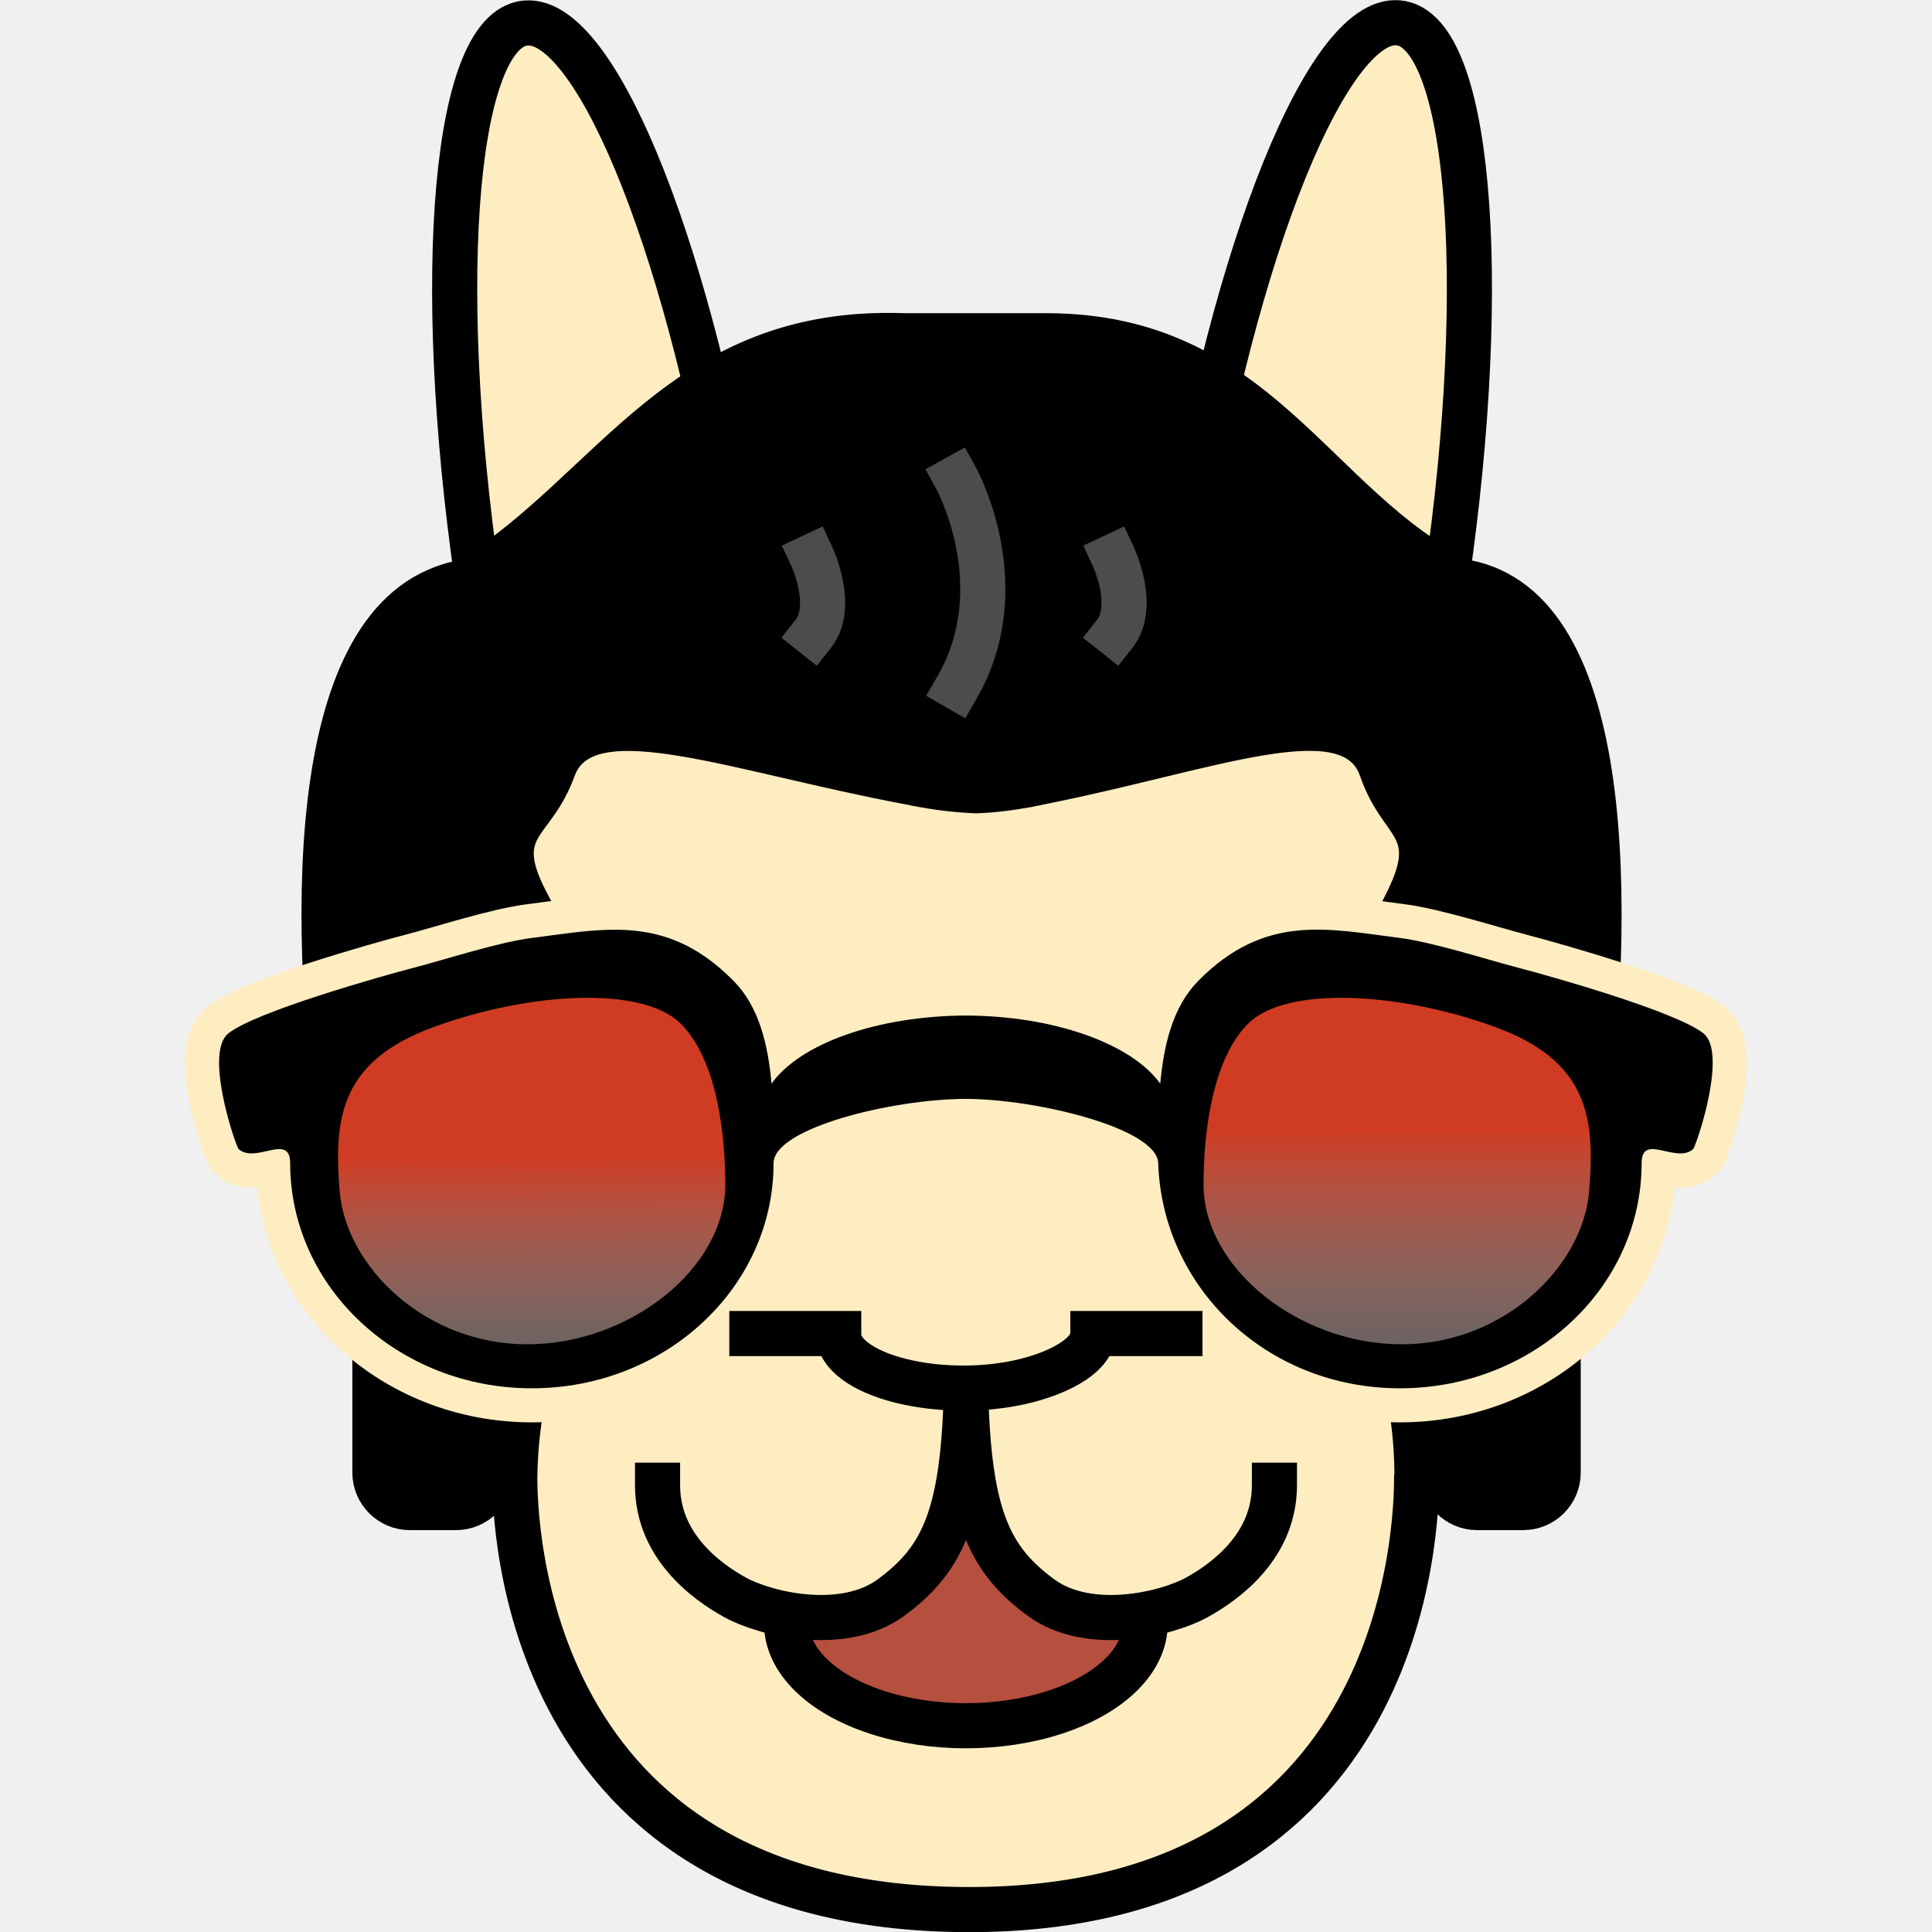
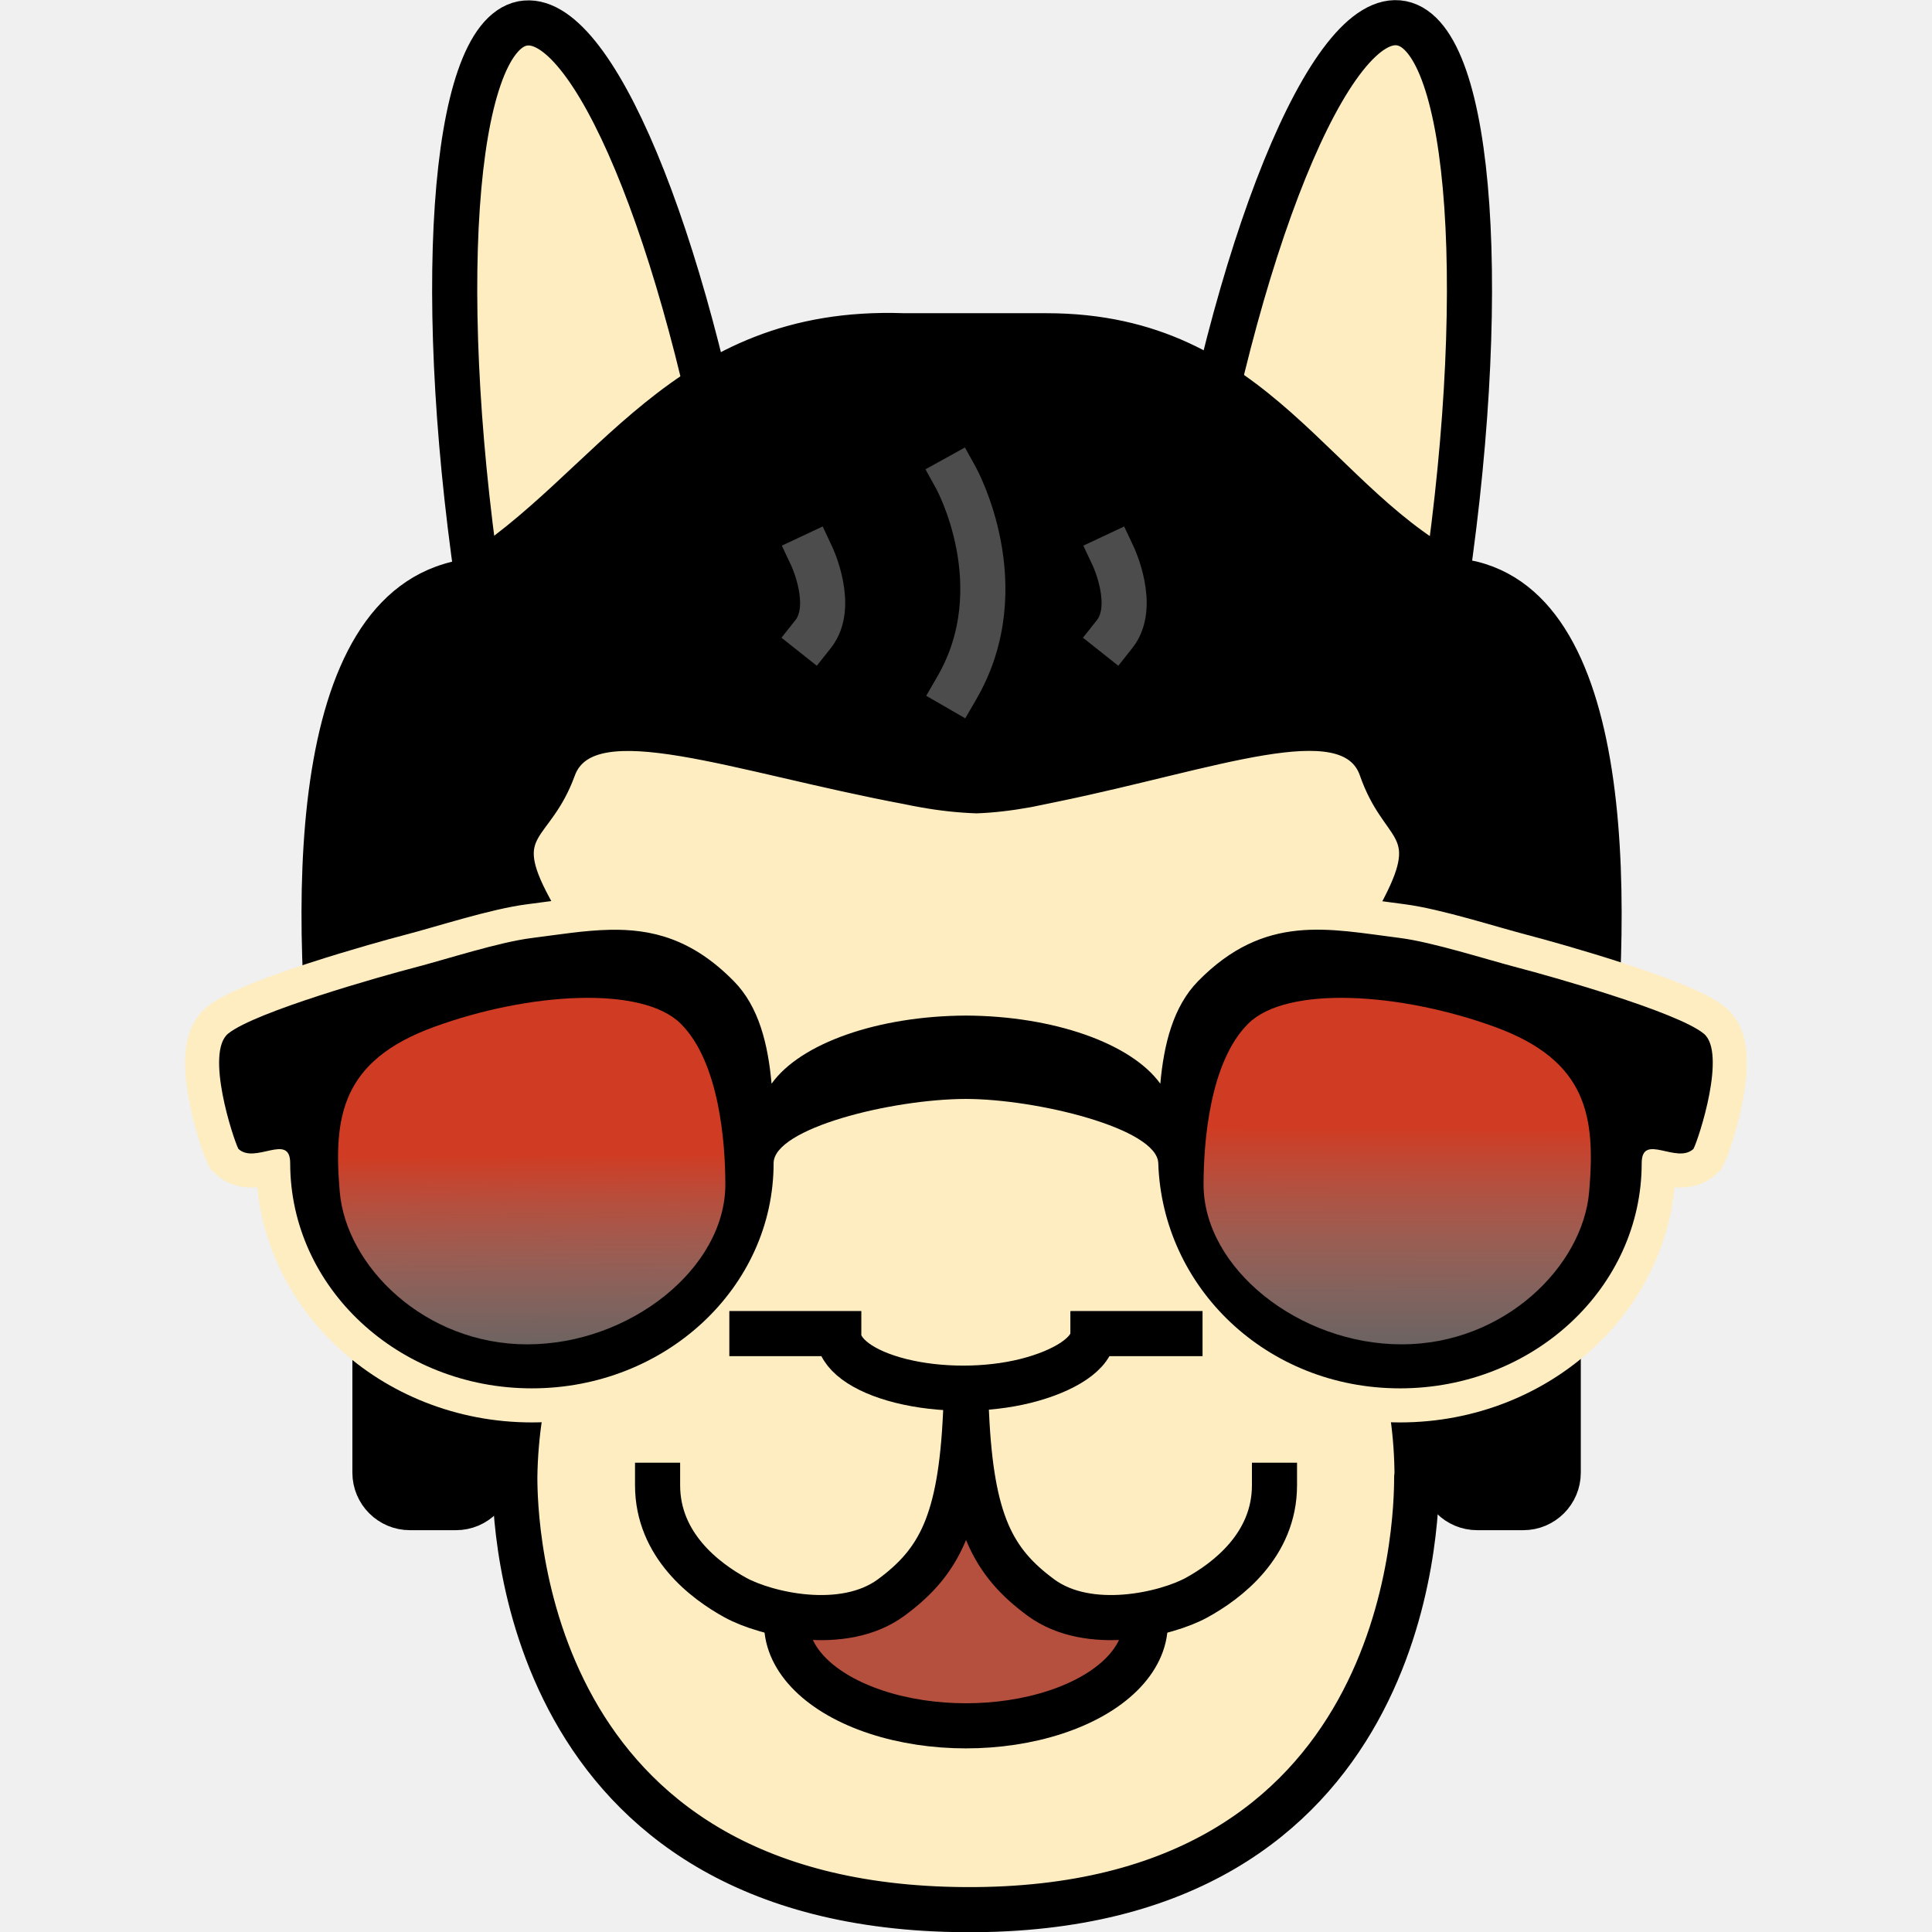
- <svg xmlns="http://www.w3.org/2000/svg" xmlns:xlink="http://www.w3.org/1999/xlink" width="32" height="32" viewBox="0 0 8.467 8.467" version="1.1" id="svg1" xml:space="preserve">
+ <svg xmlns="http://www.w3.org/2000/svg" xmlns:xlink="http://www.w3.org/1999/xlink" width="32" height="32" viewBox="0 0 32 32" version="1.1" id="svg1" xml:space="preserve">
  <defs id="defs1">
    <linearGradient id="linearGradient2">
      <stop style="stop-color:#cf3c23;stop-opacity:1;" offset="0.345" id="stop1" />
      <stop style="stop-color:#bfbfbf;stop-opacity:0.502;" offset="1" id="stop2" />
    </linearGradient>
    <linearGradient id="linearGradient5">
      <stop style="stop-color:#cf3c23;stop-opacity:1;" offset="0.354" id="stop5" />
      <stop style="stop-color:#bfbfbf;stop-opacity:0.5;" offset="1" id="stop6" />
    </linearGradient>
    <linearGradient xlink:href="#linearGradient2" id="linearGradient6" x1="-294.944" y1="54.966" x2="-294.959" y2="65.785" gradientUnits="userSpaceOnUse" gradientTransform="matrix(0.1835554,0,0,0.1835554,37.50109,-19.11906)" />
    <linearGradient xlink:href="#linearGradient5" id="linearGradient7" x1="-320.406" y1="55.995" x2="-320.323" y2="65.867" gradientUnits="userSpaceOnUse" gradientTransform="matrix(0.1835554,0,0,0.1835554,37.50109,-19.11906)" />
  </defs>
-   <g id="g2" transform="matrix(0.8135638,0,0,0.8135638,19.59386,11.73765)">
-     <g id="g5" transform="matrix(1.000002,0,0,1.000002,0.1181447,3.1018993e-5)">
+   <g id="layer1" transform="translate(-102.8295,-107.1562)">
+     <g id="g5" transform="matrix(3.074893,0,0,3.074893,177.2484,151.5191)">
      <path d="m -16.569,-6.472 c -1.61e-4,-0.23 -0.033,-0.459 -0.098,-0.68 0.37,-0.454 0.57,-1.003 0.57,-1.568 -6e-6,-0.559 -0.192,-1.077 -0.518,-1.503 0.069,-0.292 0.13,-0.6 0.18,-0.913 0.264,-1.671 0.166,-3.089 -0.217,-3.166 -0.383,-0.077 -0.907,1.215 -1.171,2.887 -0.013,0.09 -0.026,0.179 -0.037,0.269 -0.35,-0.136 -0.735,-0.211 -1.139,-0.211 -0.42,5e-6 -0.819,0.082 -1.179,0.228 -0.012,-0.095 -0.025,-0.19 -0.039,-0.285 -0.255,-1.619 -0.755,-2.883 -1.135,-2.89 -0.012,-2.37e-4 -0.024,8.63e-4 -0.036,0.003 -0.383,0.077 -0.48,1.495 -0.217,3.166 0.052,0.328 0.115,0.651 0.188,0.957 -0.306,0.418 -0.485,0.92 -0.485,1.459 8.63e-4,0.568 0.203,1.12 0.577,1.575 -0.066,0.218 -0.101,0.445 -0.104,0.673 -1e-6,0.235 0.037,2.319 2.429,2.33 2.392,0.012 2.429,-2.091 2.429,-2.33 z" style="fill:#feedc1;fill-opacity:1;stroke:#000000;stroke-width:0.243;stroke-linecap:round;stroke-linejoin:round;stroke-dasharray:none" id="path18" />
      <path style="fill:#b54f3e;fill-opacity:1;stroke:none;stroke-width:0.367;stroke-linecap:square;paint-order:markers stroke fill" d="m -18.999,-6.296 c 0,0 -0.246,0.495 -0.446,0.541 -0.199,0.046 -0.5,0.065 -0.5,0.065 0,0 0.181,0.435 0.495,0.501 0.314,0.067 0.833,0.076 0.944,0.008 0.111,-0.068 0.377,-0.242 0.399,-0.305 0.021,-0.062 0.043,-0.195 0.043,-0.195 0,0 -0.684,-0.138 -0.935,-0.585" id="path1" />
      <path id="path16" style="fill:none;stroke:#000000;stroke-width:0.243;stroke-linecap:square;stroke-linejoin:round;stroke-dasharray:none" d="m -18.996,-6.811 c 0.027,0.583 0.142,0.798 0.401,0.989 0.259,0.19 0.677,0.089 0.839,0 0.162,-0.089 0.419,-0.281 0.419,-0.605 m -1.664,-0.384 c -0.027,0.583 -0.142,0.798 -0.401,0.989 -0.259,0.19 -0.677,0.089 -0.839,0 -0.162,-0.089 -0.419,-0.281 -0.419,-0.605" />
      <path style="fill:none;fill-opacity:1;stroke:#000000;stroke-width:0.243;stroke-linecap:round;stroke-linejoin:round;stroke-dasharray:none;stroke-opacity:1" id="path17" d="m -18.033,-5.682 a 0.966,0.551 0 0 1 -0.483,0.477 0.966,0.551 0 0 1 -0.966,0 0.966,0.551 0 0 1 -0.483,-0.477" />
      <rect style="fill:#000000;fill-opacity:1;stroke:#000000;stroke-width:0.168;stroke-linecap:square;stroke-linejoin:round;stroke-dasharray:none" id="rect22" width="0.7" height="1.358" x="-22.22" y="-7.627" rx="0.226" ry="0.226" />
      <path d="m -19.336,-12.701 c -1.234,-0.042 -1.619,0.862 -2.381,1.329 -0.938,0.173 -0.882,1.899 -0.744,3.019 0.023,-0.568 0.407,-1.015 0.874,-1.018 0.163,3.51e-5 0.323,0.055 0.462,0.16 -0.012,-0.098 -0.063,-0.197 -0.153,-0.364 -0.211,-0.39 0.005,-0.332 0.135,-0.688 0.126,-0.346 0.899,-0.044 1.823,0.129 1.46e-4,4.7e-5 3.66e-4,9.9e-5 5.28e-4,1.47e-4 0.026,0.005 0.051,0.011 0.077,0.015 0.11,0.02 0.21,0.03 0.301,0.033 0.087,-0.003 0.182,-0.014 0.287,-0.033 0.048,-0.009 0.094,-0.02 0.141,-0.029 0.852,-0.175 1.557,-0.453 1.674,-0.115 0.124,0.356 0.33,0.298 0.129,0.688 -0.086,0.167 -0.135,0.266 -0.146,0.364 0.133,-0.104 0.285,-0.16 0.441,-0.16 0.447,0.002 0.814,0.45 0.835,1.018 0.132,-1.12 0.185,-2.845 -0.711,-3.019 -0.775,-0.372 -1.086,-1.329 -2.274,-1.329 -0.257,0 -0.514,3e-6 -0.771,0 z" style="stroke:#000000;stroke-width:0.079;stroke-linecap:square;stroke-linejoin:round" id="path27" />
      <g id="g19" transform="matrix(0.2858825,0,0,0.2858825,-64.37631,-24.73457)">
        <ellipse style="fill:#cf3c23;fill-opacity:1;stroke:none;stroke-width:0.472;stroke-linecap:round;stroke-linejoin:round;stroke-dasharray:none" id="ellipse11-0" cx="150.204" cy="58.517" rx="3.273" ry="3.236" />
        <ellipse style="fill:#000000;fill-opacity:1;stroke:none;stroke-width:0.34;stroke-linecap:round;stroke-linejoin:round;stroke-dasharray:none" id="ellipse12-2" cx="150.204" cy="58.517" rx="2.353" ry="2.326" />
        <path style="fill:#e2c16d;fill-opacity:1;stroke:#000000;stroke-width:0.849;stroke-linecap:round;stroke-linejoin:round;stroke-dasharray:none" id="path19" d="m 146.436,57.481 a 3.768,3.845 0 0 1 3.768,-3.845 3.768,3.845 0 0 1 3.768,3.845 h -3.768 z" />
        <ellipse style="fill:#ffffff;fill-opacity:1;stroke:none;stroke-width:0.146;stroke-linecap:round;stroke-linejoin:round;stroke-dasharray:none" id="ellipse13-3" cx="148.642" cy="58.536" rx="1.008" ry="0.997" />
      </g>
      <rect style="fill:#000000;fill-opacity:1;stroke:#000000;stroke-width:0.168;stroke-linecap:square;stroke-linejoin:round;stroke-dasharray:none" id="rect21" width="0.7" height="1.358" x="-16.471" y="-7.627" rx="0.226" ry="0.226" />
      <path style="fill:#e2c16d;fill-opacity:1;stroke:#000000;stroke-width:0.243;stroke-linecap:round;stroke-linejoin:round;stroke-dasharray:none" id="path20" d="m -17.753,-8.24 a 1.077,1.099 0 0 1 1.077,-1.099 1.077,1.099 0 0 1 1.077,1.099 h -1.077 z" />
      <path style="fill:#000000;fill-opacity:1;stroke:#4c4c4c;stroke-width:0.243;stroke-linecap:square;stroke-linejoin:round;stroke-dasharray:none" d="m -19.052,-11.852 c 0,0 0.321,0.581 0.005,1.128" id="path29" />
      <path style="fill:#000000;fill-opacity:1;stroke:#4c4c4c;stroke-width:0.243;stroke-linecap:square;stroke-linejoin:round;stroke-dasharray:none" d="m -18.205,-11.43 c 0,0 0.126,0.268 0.007,0.418" id="path30" />
      <path style="fill:#000000;fill-opacity:1;stroke:#4c4c4c;stroke-width:0.243;stroke-linecap:square;stroke-linejoin:round;stroke-dasharray:none" d="m -19.829,-11.43 c 0,0 0.126,0.268 0.007,0.418" id="path31" />
      <path d="m -20.919,-9.419 c -0.136,0.003 -0.274,0.026 -0.417,0.044 -0.178,0.022 -0.462,0.115 -0.639,0.161 -0.162,0.042 -0.852,0.236 -0.998,0.354 -0.125,0.102 0.026,0.564 0.055,0.621 0.09,0.085 0.279,-0.09 0.279,0.077 0,0.67 0.583,1.213 1.302,1.213 0.719,-8e-7 1.302,-0.543 1.302,-1.213 0,-0.187 0.634,-0.345 1.036,-0.346 0.383,8.153e-4 1.03,0.159 1.036,0.346 0.022,0.67 0.583,1.213 1.302,1.213 0.719,0 1.302,-0.543 1.302,-1.213 0,-0.167 0.189,0.008 0.279,-0.077 0.029,-0.057 0.18,-0.519 0.055,-0.621 -0.145,-0.118 -0.835,-0.312 -0.997,-0.354 -0.176,-0.046 -0.461,-0.138 -0.639,-0.161 -0.383,-0.048 -0.727,-0.135 -1.088,0.233 -0.134,0.137 -0.184,0.34 -0.203,0.552 -0.157,-0.218 -0.576,-0.365 -1.047,-0.367 -0.472,0.002 -0.891,0.148 -1.047,0.367 -0.019,-0.212 -0.068,-0.415 -0.203,-0.552 -0.226,-0.23 -0.444,-0.282 -0.67,-0.277 z" style="fill:#000000;fill-opacity:1;stroke:#feedc1;stroke-width:0.367;stroke-linecap:square;stroke-dasharray:none;stroke-opacity:1;paint-order:markers stroke fill" id="path11" />
      <path id="path12" style="fill:url(#linearGradient6);fill-opacity:1;stroke-width:0.367;stroke-linecap:square;stroke-dasharray:none" d="m -15.642,-8.008 c -0.034,0.401 -0.457,0.822 -1.01,0.822 -0.553,0 -1.067,-0.41 -1.067,-0.861 0,-0.227 0.033,-0.661 0.241,-0.867 0.209,-0.206 0.819,-0.167 1.325,0.017 0.506,0.183 0.545,0.489 0.511,0.89 z" />
      <path id="path13" style="fill:url(#linearGradient7);fill-opacity:1;stroke-width:0.367;stroke-linecap:square;stroke-dasharray:none" d="m -22.372,-8.008 c 0.034,0.401 0.457,0.822 1.01,0.822 0.553,0 1.067,-0.41 1.067,-0.861 0,-0.227 -0.033,-0.661 -0.241,-0.867 -0.209,-0.206 -0.819,-0.167 -1.325,0.017 -0.506,0.183 -0.545,0.489 -0.511,0.89 z" />
      <path id="path14" style="fill:none;fill-opacity:1;stroke:#000000;stroke-width:0.243;stroke-linecap:square;stroke-linejoin:round;stroke-dasharray:none;stroke-opacity:1" d="m -20.152,-7.244 h 0.468 m 1.37,0 h 0.468 m -0.469,0.002 c 0,0.104 -0.155,0.201 -0.363,0.253 -0.208,0.052 -0.463,0.052 -0.671,0 -0.208,-0.052 -0.336,-0.147 -0.336,-0.251" />
    </g>
  </g>
</svg>
